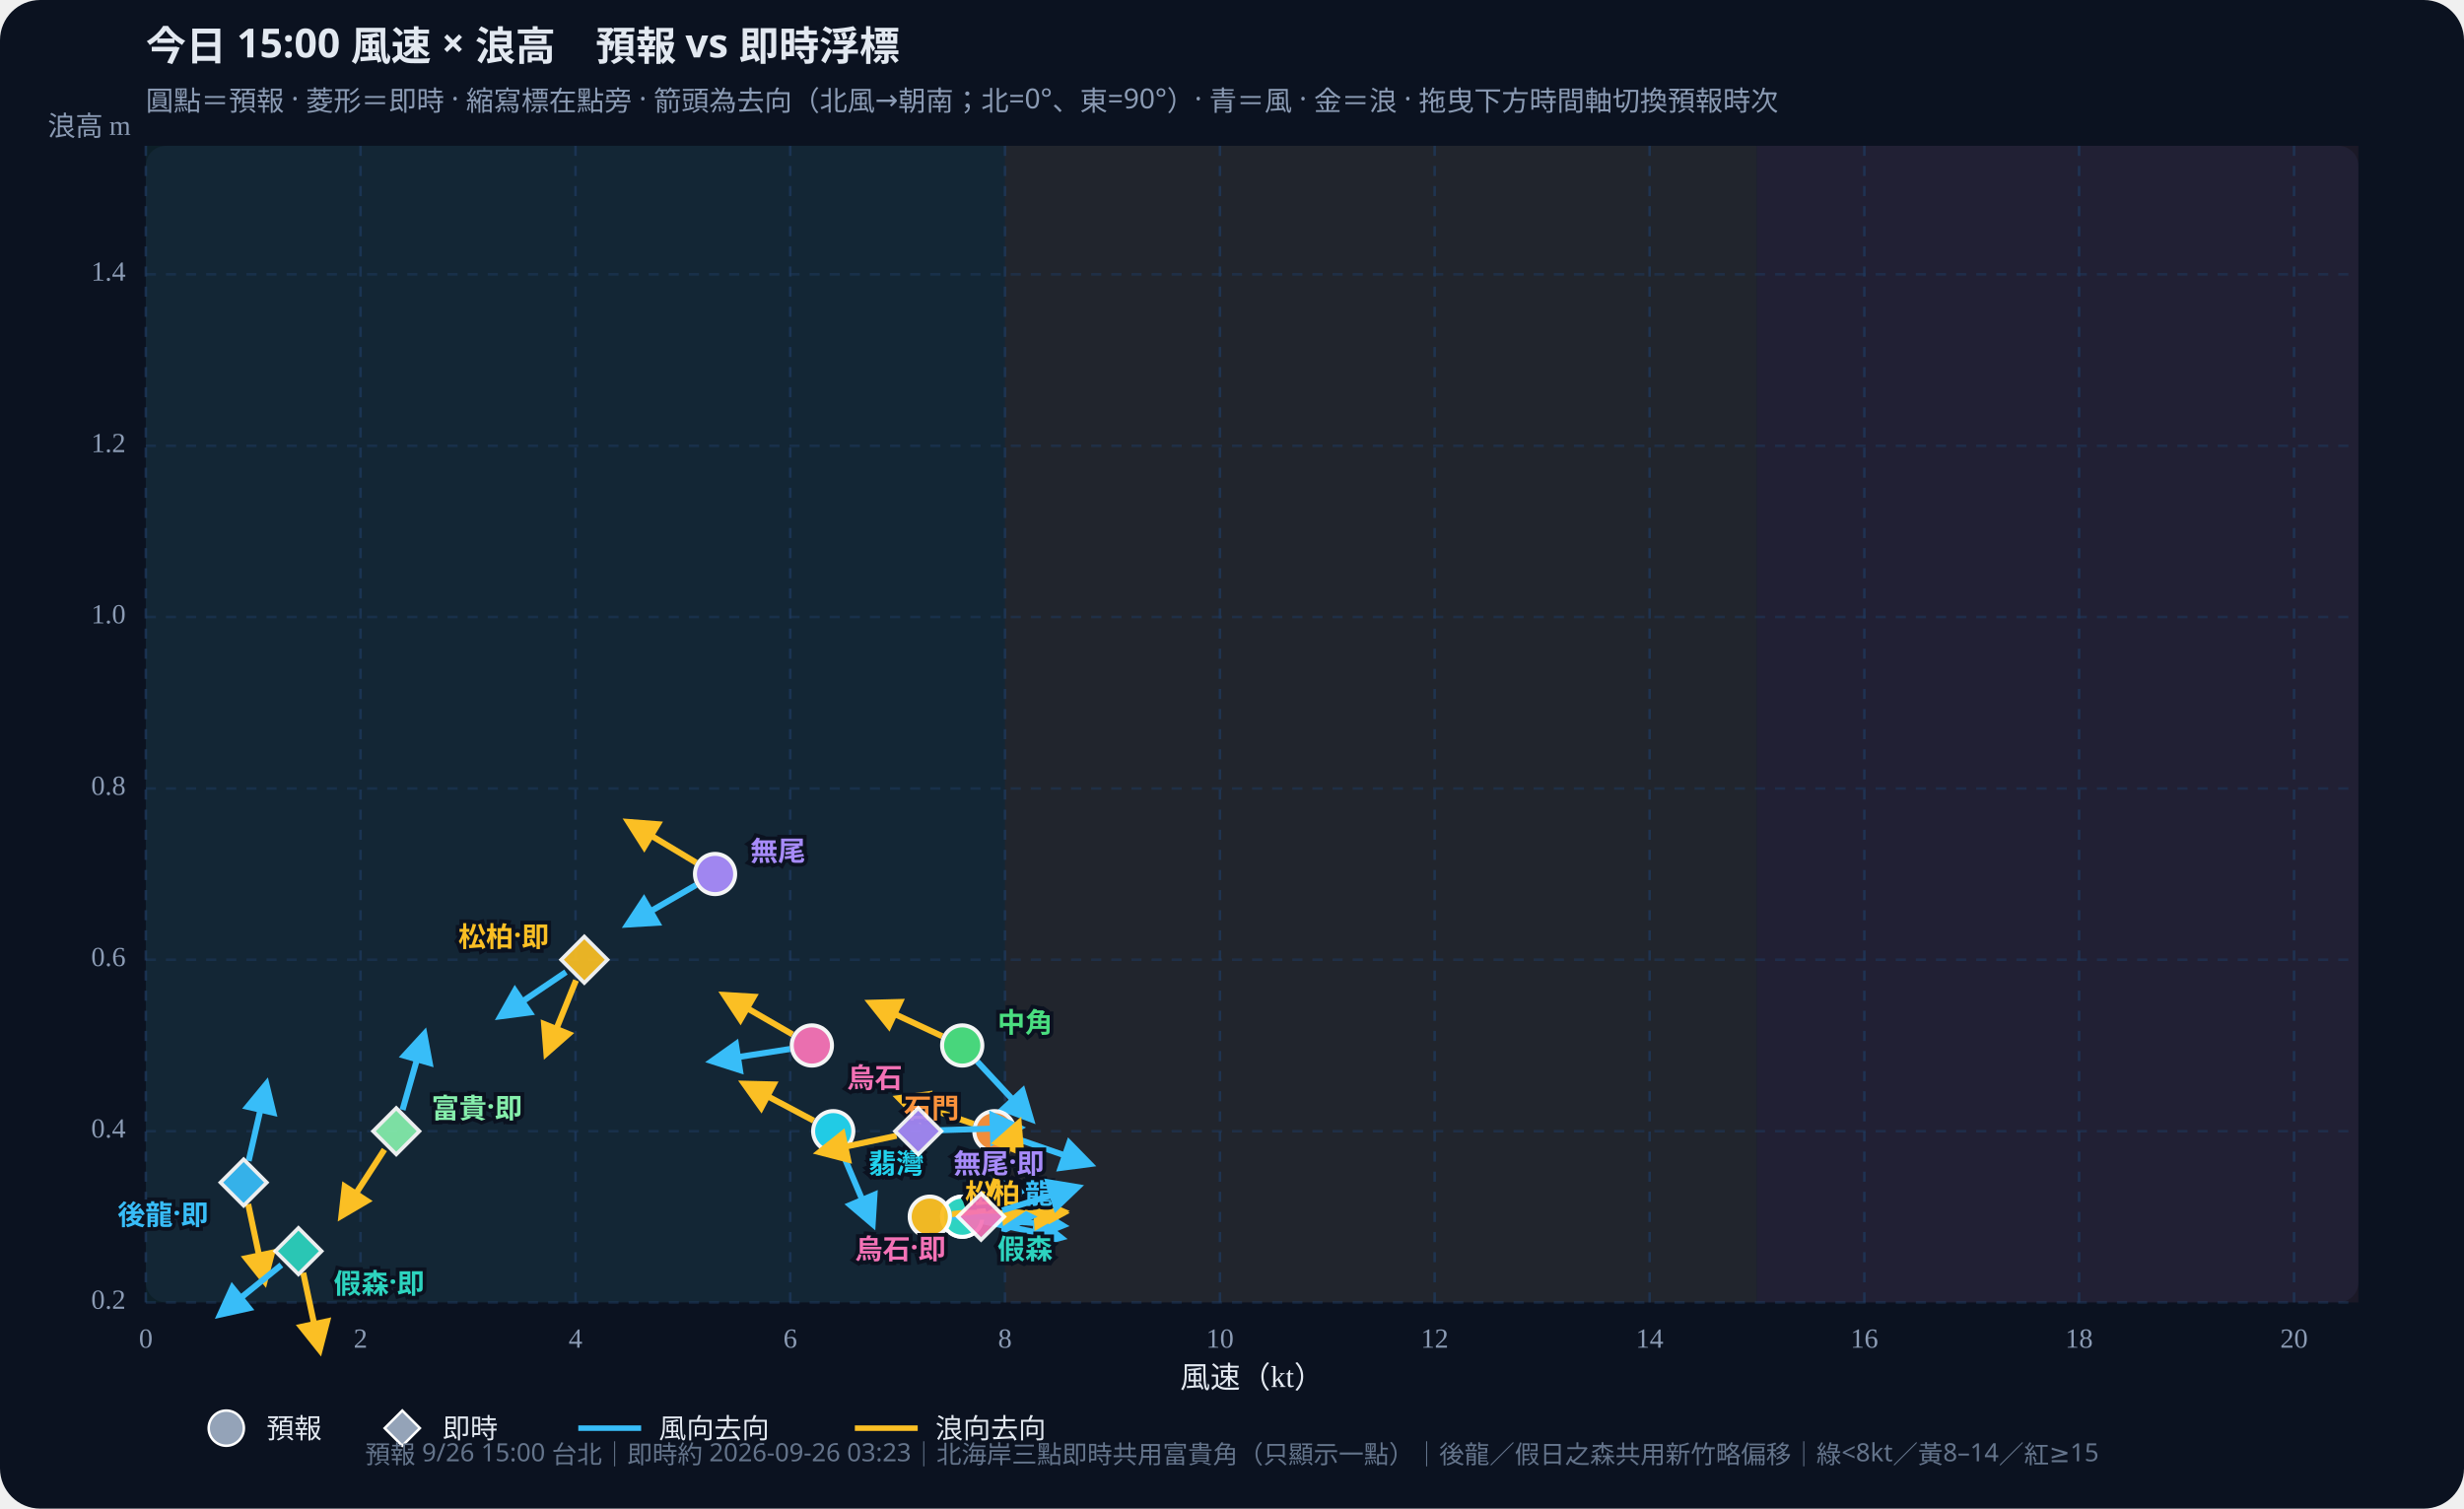
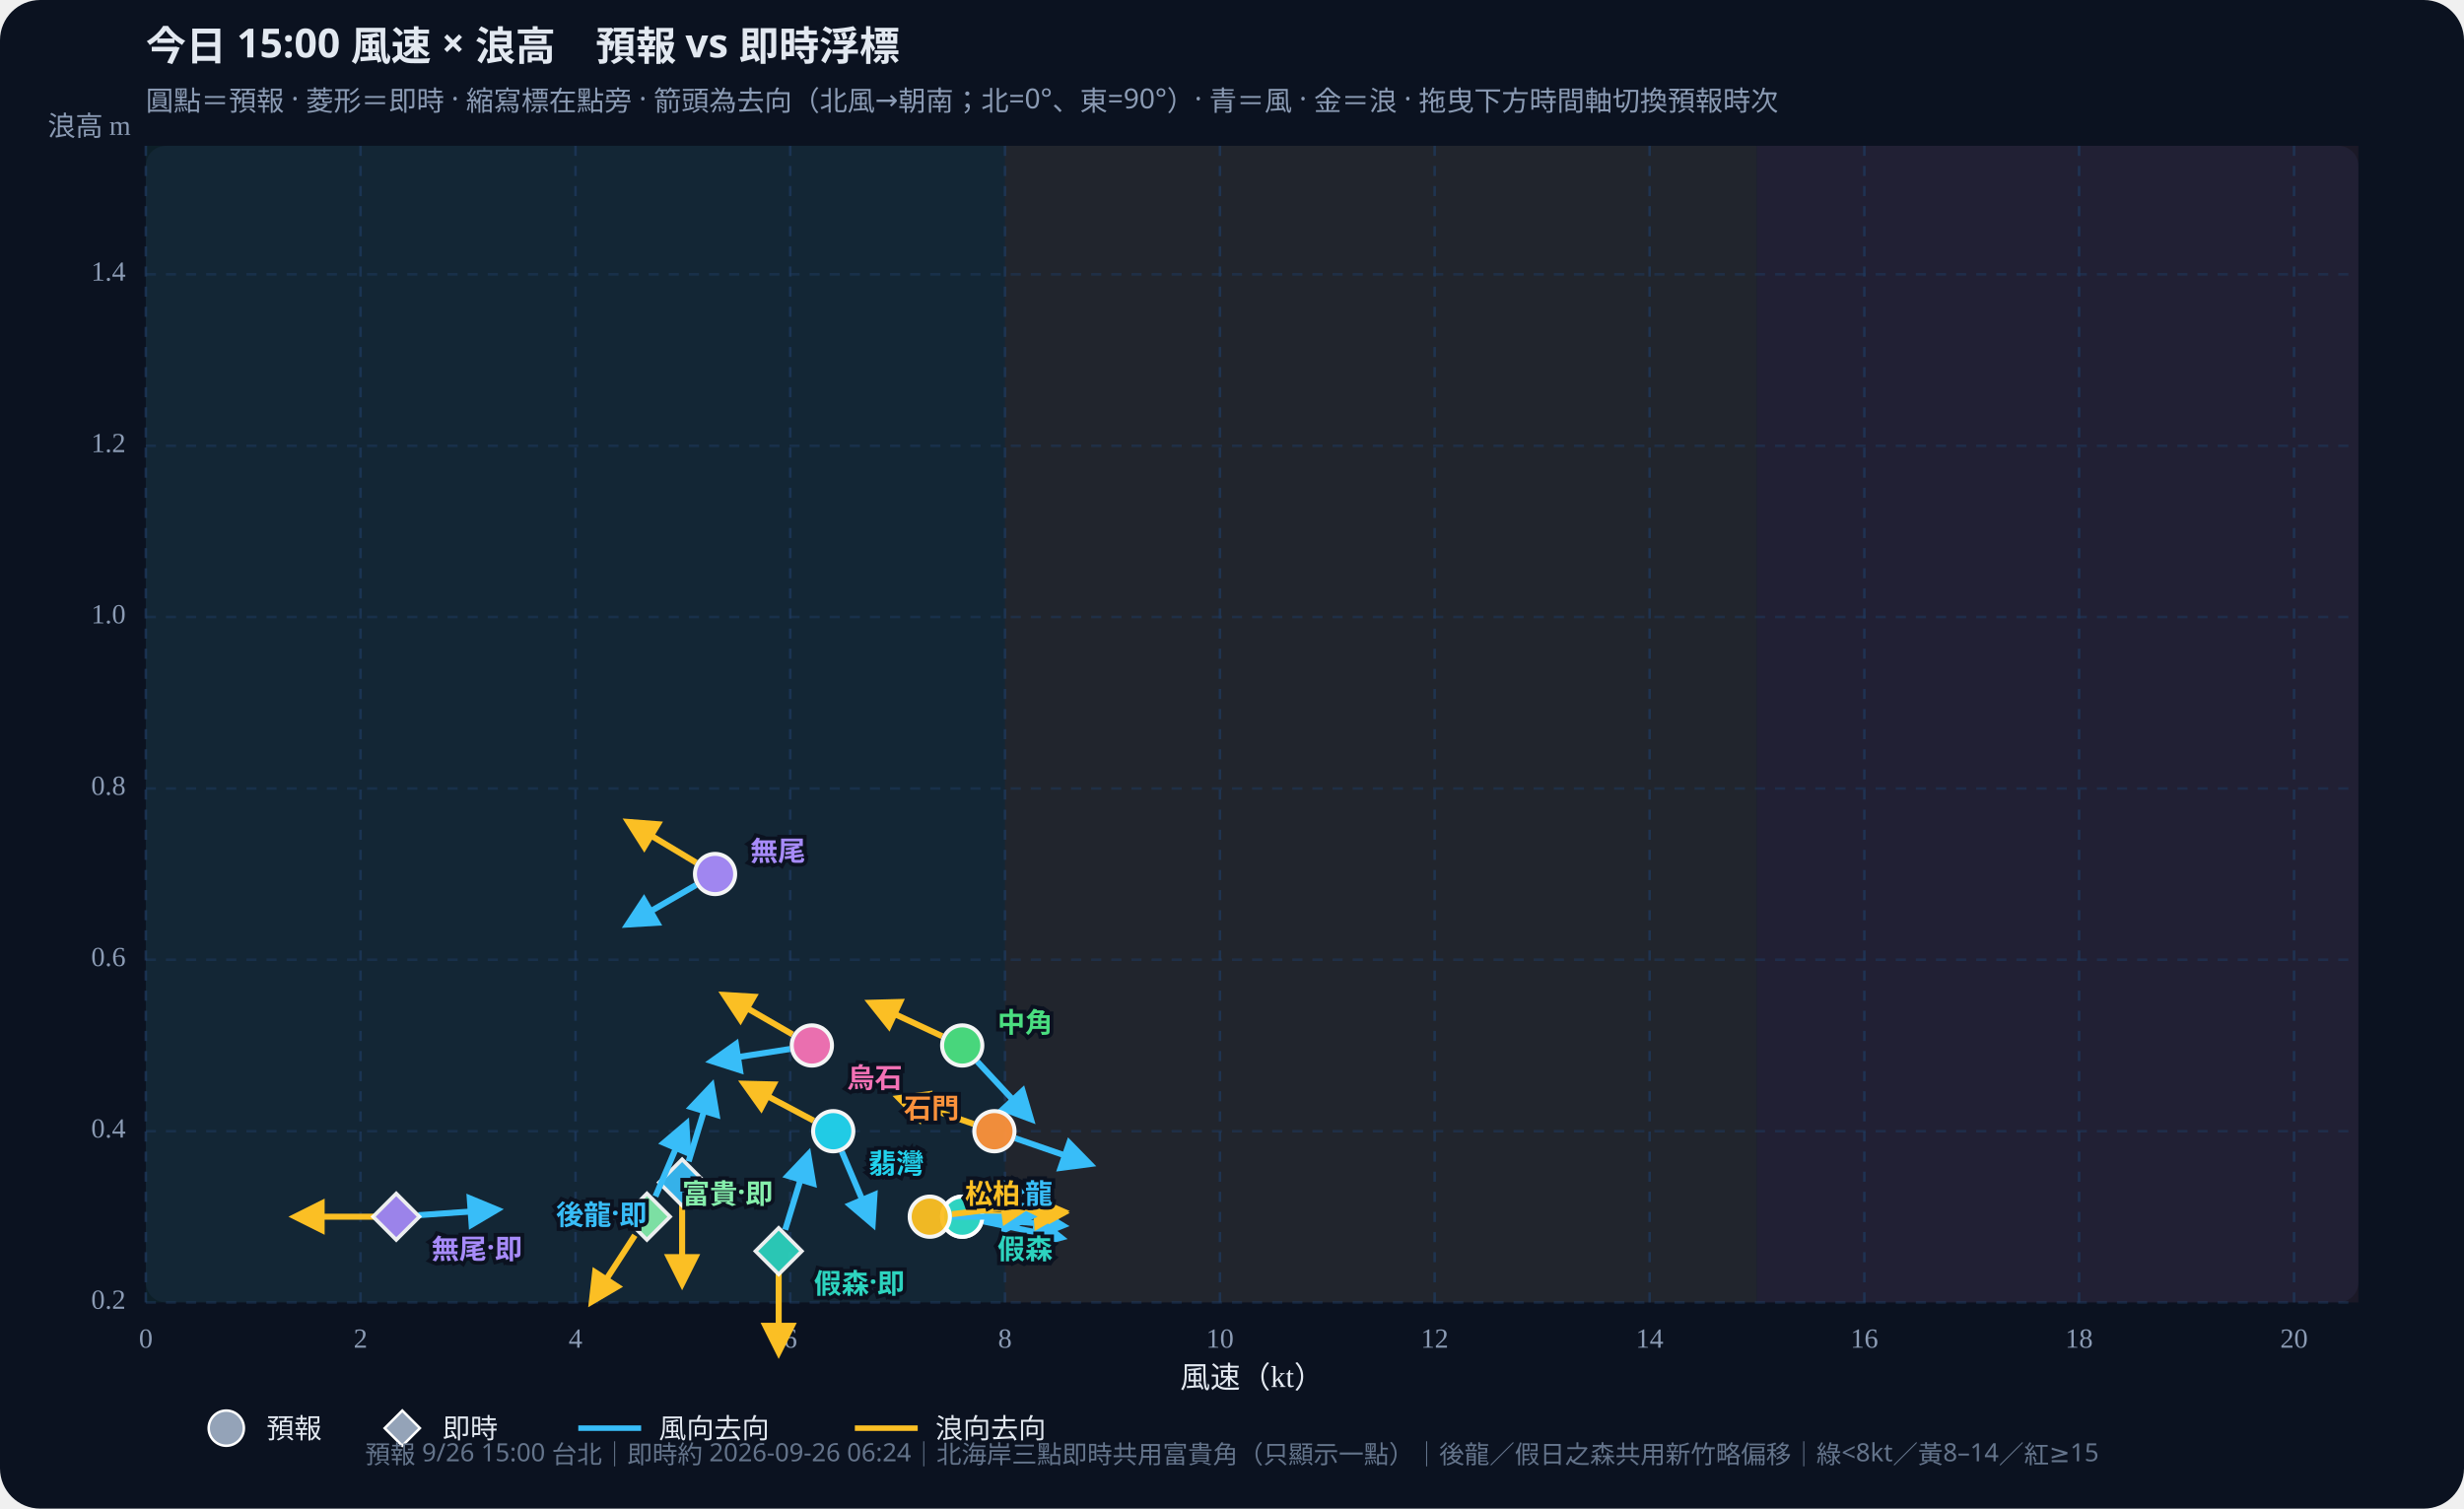
<svg xmlns="http://www.w3.org/2000/svg" id="wws-svg" viewBox="0 0 980 600" role="img" aria-label="風速與浪高散佈圖，可拖曳時間軸切換預報時次" style="width:100%;height:auto;display:block">
  <rect width="980" height="600" fill="#0b1220" rx="16" />
  <rect x="58" y="58" width="880" height="460" fill="#111a2e" rx="8" />
  <rect x="58.0" y="58" width="341.7" height="460" fill="#34d399" opacity="0.07" />
  <rect x="399.7" y="58" width="299.0" height="460" fill="#fbbf24" opacity="0.07" />
  <rect x="698.8" y="58" width="239.2" height="460" fill="#fb7185" opacity="0.07" />
  <defs>
    <marker id="arrow-38bdf8" viewBox="0 0 10 10" refX="8" refY="5" markerWidth="6" markerHeight="6" orient="auto-start-reverse">
      <path d="M0,0 L10,5 L0,10 z" fill="#38bdf8" />
    </marker>
    <marker id="arrow-fbbf24" viewBox="0 0 10 10" refX="8" refY="5" markerWidth="6" markerHeight="6" orient="auto-start-reverse">
      <path d="M0,0 L10,5 L0,10 z" fill="#fbbf24" />
    </marker>
  </defs>
  <text id="wws-title" x="58" y="24" fill="#e2e8f0" font-size="16" font-weight="700" font-family="Noto Sans TC,system-ui,sans-serif">今日 15:00 風速 × 浪高　預報 vs 即時浮標</text>
  <text x="58" y="44" fill="#8b9bb4" font-size="11" font-family="Noto Sans TC,system-ui,sans-serif">圓點＝預報 · 菱形＝即時 · 縮寫標在點旁 · 箭頭為去向（北風→朝南；北=0°、東=90°）· 青＝風 · 金＝浪 · 拖曳下方時間軸切換預報時次</text>
  <line x1="58.0" y1="58" x2="58.0" y2="518" stroke="#1e3a5f" stroke-dasharray="4 4" opacity="0.7" />
  <text x="58.0" y="536" text-anchor="middle" fill="#8b9bb4" font-size="11">0</text>
  <line x1="143.4" y1="58" x2="143.4" y2="518" stroke="#1e3a5f" stroke-dasharray="4 4" opacity="0.7" />
  <text x="143.4" y="536" text-anchor="middle" fill="#8b9bb4" font-size="11">2</text>
  <line x1="228.9" y1="58" x2="228.9" y2="518" stroke="#1e3a5f" stroke-dasharray="4 4" opacity="0.7" />
  <text x="228.9" y="536" text-anchor="middle" fill="#8b9bb4" font-size="11">4</text>
  <line x1="314.3" y1="58" x2="314.3" y2="518" stroke="#1e3a5f" stroke-dasharray="4 4" opacity="0.7" />
  <text x="314.3" y="536" text-anchor="middle" fill="#8b9bb4" font-size="11">6</text>
  <line x1="399.7" y1="58" x2="399.7" y2="518" stroke="#1e3a5f" stroke-dasharray="4 4" opacity="0.7" />
  <text x="399.7" y="536" text-anchor="middle" fill="#8b9bb4" font-size="11">8</text>
  <line x1="485.2" y1="58" x2="485.2" y2="518" stroke="#1e3a5f" stroke-dasharray="4 4" opacity="0.7" />
  <text x="485.2" y="536" text-anchor="middle" fill="#8b9bb4" font-size="11">10</text>
  <line x1="570.6" y1="58" x2="570.6" y2="518" stroke="#1e3a5f" stroke-dasharray="4 4" opacity="0.7" />
  <text x="570.6" y="536" text-anchor="middle" fill="#8b9bb4" font-size="11">12</text>
  <line x1="656.1" y1="58" x2="656.1" y2="518" stroke="#1e3a5f" stroke-dasharray="4 4" opacity="0.7" />
  <text x="656.1" y="536" text-anchor="middle" fill="#8b9bb4" font-size="11">14</text>
  <line x1="741.5" y1="58" x2="741.5" y2="518" stroke="#1e3a5f" stroke-dasharray="4 4" opacity="0.7" />
  <text x="741.5" y="536" text-anchor="middle" fill="#8b9bb4" font-size="11">16</text>
  <line x1="826.9" y1="58" x2="826.9" y2="518" stroke="#1e3a5f" stroke-dasharray="4 4" opacity="0.7" />
  <text x="826.9" y="536" text-anchor="middle" fill="#8b9bb4" font-size="11">18</text>
  <line x1="912.4" y1="58" x2="912.4" y2="518" stroke="#1e3a5f" stroke-dasharray="4 4" opacity="0.7" />
  <text x="912.4" y="536" text-anchor="middle" fill="#8b9bb4" font-size="11">20</text>
  <line x1="58" y1="518.0" x2="938" y2="518.0" stroke="#1e3a5f" stroke-dasharray="4 4" opacity="0.5" />
  <text x="50" y="518.0" text-anchor="end" dominant-baseline="middle" fill="#8b9bb4" font-size="11">0.2</text>
  <line x1="58" y1="449.9" x2="938" y2="449.9" stroke="#1e3a5f" stroke-dasharray="4 4" opacity="0.5" />
  <text x="50" y="449.9" text-anchor="end" dominant-baseline="middle" fill="#8b9bb4" font-size="11">0.4</text>
  <line x1="58" y1="381.7" x2="938" y2="381.7" stroke="#1e3a5f" stroke-dasharray="4 4" opacity="0.5" />
  <text x="50" y="381.7" text-anchor="end" dominant-baseline="middle" fill="#8b9bb4" font-size="11">0.6</text>
  <line x1="58" y1="313.6" x2="938" y2="313.6" stroke="#1e3a5f" stroke-dasharray="4 4" opacity="0.5" />
  <text x="50" y="313.6" text-anchor="end" dominant-baseline="middle" fill="#8b9bb4" font-size="11">0.8</text>
  <line x1="58" y1="245.4" x2="938" y2="245.4" stroke="#1e3a5f" stroke-dasharray="4 4" opacity="0.5" />
  <text x="50" y="245.4" text-anchor="end" dominant-baseline="middle" fill="#8b9bb4" font-size="11">1.0</text>
  <line x1="58" y1="177.3" x2="938" y2="177.3" stroke="#1e3a5f" stroke-dasharray="4 4" opacity="0.5" />
  <text x="50" y="177.3" text-anchor="end" dominant-baseline="middle" fill="#8b9bb4" font-size="11">1.2</text>
  <line x1="58" y1="109.1" x2="938" y2="109.1" stroke="#1e3a5f" stroke-dasharray="4 4" opacity="0.5" />
  <text x="50" y="109.1" text-anchor="end" dominant-baseline="middle" fill="#8b9bb4" font-size="11">1.4</text>
  <text x="498" y="552" text-anchor="middle" fill="#e2e8f0" font-size="12">風速（kt）</text>
  <text x="52" y="54" text-anchor="end" fill="#8b9bb4" font-size="11">浪高 m</text>
  <g id="wws-forecast-layer">
    <line x1="391.4" y1="484.7" x2="422.5" y2="487.4" stroke="#38bdf8" stroke-width="2.4" marker-end="url(#arrow-38bdf8)" />
    <line x1="391.5" y1="483.6" x2="422.6" y2="482.5" stroke="#fbbf24" stroke-width="2.4" marker-end="url(#arrow-fbbf24)" />
    <circle cx="382.7" cy="483.9" r="8.0" fill="#38bdf8" stroke="#fff" stroke-width="1.6" opacity="0.95" />
    <line x1="391.3" y1="485.8" x2="421.8" y2="492.2" stroke="#38bdf8" stroke-width="2.4" marker-end="url(#arrow-38bdf8)" />
    <line x1="391.4" y1="483.5" x2="422.6" y2="481.8" stroke="#fbbf24" stroke-width="2.4" marker-end="url(#arrow-fbbf24)" />
    <circle cx="382.7" cy="483.9" r="8.0" fill="#2dd4bf" stroke="#fff" stroke-width="1.6" opacity="0.95" />
    <line x1="378.6" y1="483.9" x2="409.8" y2="483.9" stroke="#38bdf8" stroke-width="2.4" marker-end="url(#arrow-38bdf8)" />
    <line x1="378.6" y1="482.9" x2="409.5" y2="479.1" stroke="#fbbf24" stroke-width="2.4" marker-end="url(#arrow-fbbf24)" />
    <circle cx="369.8" cy="483.9" r="8.0" fill="#fbbf24" stroke="#fff" stroke-width="1.6" opacity="0.95" />
    <line x1="388.7" y1="422.2" x2="409.9" y2="445.0" stroke="#38bdf8" stroke-width="2.4" marker-end="url(#arrow-38bdf8)" />
    <line x1="374.7" y1="412.1" x2="346.4" y2="398.9" stroke="#fbbf24" stroke-width="2.4" marker-end="url(#arrow-fbbf24)" />
    <circle cx="382.7" cy="415.8" r="8.0" fill="#4ade80" stroke="#fff" stroke-width="1.6" opacity="0.95" />
    <line x1="334.8" y1="458.0" x2="347.0" y2="486.7" stroke="#38bdf8" stroke-width="2.4" marker-end="url(#arrow-38bdf8)" />
    <line x1="323.6" y1="445.7" x2="296.1" y2="431.1" stroke="#fbbf24" stroke-width="2.4" marker-end="url(#arrow-fbbf24)" />
    <circle cx="331.4" cy="449.9" r="8.0" fill="#22d3ee" stroke="#fff" stroke-width="1.6" opacity="0.95" />
    <line x1="403.8" y1="452.7" x2="433.3" y2="462.9" stroke="#38bdf8" stroke-width="2.4" marker-end="url(#arrow-38bdf8)" />
    <line x1="387.2" y1="447.0" x2="357.7" y2="436.8" stroke="#fbbf24" stroke-width="2.4" marker-end="url(#arrow-fbbf24)" />
    <circle cx="395.5" cy="449.9" r="8.0" fill="#fb923c" stroke="#fff" stroke-width="1.6" opacity="0.95" />
    <line x1="276.8" y1="352.0" x2="249.8" y2="367.6" stroke="#38bdf8" stroke-width="2.4" marker-end="url(#arrow-38bdf8)" />
    <line x1="276.9" y1="343.1" x2="250.1" y2="327.0" stroke="#fbbf24" stroke-width="2.4" marker-end="url(#arrow-fbbf24)" />
    <circle cx="284.4" cy="347.6" r="8.0" fill="#a78bfa" stroke="#fff" stroke-width="1.6" opacity="0.95" />
    <line x1="314.2" y1="417.2" x2="283.3" y2="422.0" stroke="#38bdf8" stroke-width="2.4" marker-end="url(#arrow-38bdf8)" />
    <line x1="315.2" y1="411.4" x2="288.2" y2="395.8" stroke="#fbbf24" stroke-width="2.4" marker-end="url(#arrow-fbbf24)" />
    <circle cx="322.9" cy="415.8" r="8.0" fill="#f472b6" stroke="#fff" stroke-width="1.6" opacity="0.95" />
    <text x="396.7" y="473.9" text-anchor="start" dominant-baseline="central" fill="#38bdf8" font-size="11" font-weight="700" font-family="Noto Sans TC,system-ui,sans-serif" stroke="#0b1220" stroke-width="3" paint-order="stroke">後龍</text>
    <text x="396.7" y="495.9" text-anchor="start" dominant-baseline="central" fill="#2dd4bf" font-size="11" font-weight="700" font-family="Noto Sans TC,system-ui,sans-serif" stroke="#0b1220" stroke-width="3" paint-order="stroke">假森</text>
    <text x="383.8" y="473.9" text-anchor="start" dominant-baseline="central" fill="#fbbf24" font-size="11" font-weight="700" font-family="Noto Sans TC,system-ui,sans-serif" stroke="#0b1220" stroke-width="3" paint-order="stroke">松柏</text>
    <text x="396.7" y="405.8" text-anchor="start" dominant-baseline="central" fill="#4ade80" font-size="11" font-weight="700" font-family="Noto Sans TC,system-ui,sans-serif" stroke="#0b1220" stroke-width="3" paint-order="stroke">中角</text>
    <text x="345.4" y="461.9" text-anchor="start" dominant-baseline="central" fill="#22d3ee" font-size="11" font-weight="700" font-family="Noto Sans TC,system-ui,sans-serif" stroke="#0b1220" stroke-width="3" paint-order="stroke">翡灣</text>
    <text x="381.5" y="439.9" text-anchor="end" dominant-baseline="central" fill="#fb923c" font-size="11" font-weight="700" font-family="Noto Sans TC,system-ui,sans-serif" stroke="#0b1220" stroke-width="3" paint-order="stroke">石門</text>
    <text x="298.4" y="337.6" text-anchor="start" dominant-baseline="central" fill="#a78bfa" font-size="11" font-weight="700" font-family="Noto Sans TC,system-ui,sans-serif" stroke="#0b1220" stroke-width="3" paint-order="stroke">無尾</text>
    <text x="336.9" y="427.8" text-anchor="start" dominant-baseline="central" fill="#f472b6" font-size="11" font-weight="700" font-family="Noto Sans TC,system-ui,sans-serif" stroke="#0b1220" stroke-width="3" paint-order="stroke">烏石</text>
  </g>
  <g id="wws-live-layer">
-     <line x1="98.9" y1="461.7" x2="105.9" y2="431.3" stroke="#38bdf8" stroke-width="2.4" marker-end="url(#arrow-38bdf8)" />
-     <line x1="98.7" y1="478.9" x2="105.2" y2="509.4" stroke="#fbbf24" stroke-width="2.4" marker-end="url(#arrow-fbbf24)" />
-     <polygon points="96.9,461.1 106.1,470.3 96.9,479.5 87.7,470.3" fill="#38bdf8" stroke="#fff" stroke-width="1.5" opacity="0.92" />
-     <line x1="111.9" y1="503.1" x2="87.7" y2="522.7" stroke="#38bdf8" stroke-width="2.4" marker-end="url(#arrow-38bdf8)" />
-     <line x1="120.6" y1="506.2" x2="127.1" y2="536.7" stroke="#fbbf24" stroke-width="2.4" marker-end="url(#arrow-fbbf24)" />
-     <polygon points="118.7,488.4 127.9,497.6 118.7,506.8 109.5,497.6" fill="#2dd4bf" stroke="#fff" stroke-width="1.5" opacity="0.92" />
-     <line x1="225.1" y1="386.6" x2="199.2" y2="404.1" stroke="#38bdf8" stroke-width="2.4" marker-end="url(#arrow-38bdf8)" />
-     <line x1="229.1" y1="389.9" x2="217.4" y2="418.8" stroke="#fbbf24" stroke-width="2.4" marker-end="url(#arrow-fbbf24)" />
-     <polygon points="232.4,372.5 241.6,381.7 232.4,390.9 223.2,381.7" fill="#fbbf24" stroke="#fff" stroke-width="1.5" opacity="0.92" />
-     <line x1="160.1" y1="441.4" x2="168.7" y2="411.4" stroke="#38bdf8" stroke-width="2.4" marker-end="url(#arrow-38bdf8)" />
-     <line x1="152.9" y1="457.2" x2="135.9" y2="483.4" stroke="#fbbf24" stroke-width="2.4" marker-end="url(#arrow-fbbf24)" />
-     <polygon points="157.6,440.7 166.8,449.9 157.6,459.1 148.4,449.9" fill="#86efac" stroke="#fff" stroke-width="1.5" opacity="0.92" />
-     <line x1="374.0" y1="449.5" x2="405.2" y2="448.5" stroke="#38bdf8" stroke-width="2.4" marker-end="url(#arrow-38bdf8)" />
-     <line x1="356.6" y1="451.7" x2="326.1" y2="458.2" stroke="#fbbf24" stroke-width="2.4" marker-end="url(#arrow-fbbf24)" />
-     <polygon points="365.2,440.7 374.4,449.9 365.2,459.1 356.0,449.9" fill="#a78bfa" stroke="#fff" stroke-width="1.5" opacity="0.92" />
-     <line x1="398.6" y1="481.4" x2="428.4" y2="472.2" stroke="#38bdf8" stroke-width="2.4" marker-end="url(#arrow-38bdf8)" />
-     <line x1="393.4" y1="475.8" x2="405.1" y2="446.8" stroke="#fbbf24" stroke-width="2.4" marker-end="url(#arrow-fbbf24)" />
-     <polygon points="390.2,474.7 399.4,483.9 390.2,493.1 381.0,483.9" fill="#f472b6" stroke="#fff" stroke-width="1.5" opacity="0.92" />
-     <text x="82.9" y="482.3" text-anchor="end" dominant-baseline="central" fill="#38bdf8" font-size="11" font-weight="700" font-family="Noto Sans TC,system-ui,sans-serif" stroke="#0b1220" stroke-width="3" paint-order="stroke">後龍·即</text>
-     <text x="132.7" y="509.6" text-anchor="start" dominant-baseline="central" fill="#2dd4bf" font-size="11" font-weight="700" font-family="Noto Sans TC,system-ui,sans-serif" stroke="#0b1220" stroke-width="3" paint-order="stroke">假森·即</text>
-     <text x="218.4" y="371.7" text-anchor="end" dominant-baseline="central" fill="#fbbf24" font-size="11" font-weight="700" font-family="Noto Sans TC,system-ui,sans-serif" stroke="#0b1220" stroke-width="3" paint-order="stroke">松柏·即</text>
-     <text x="171.6" y="439.9" text-anchor="start" dominant-baseline="central" fill="#86efac" font-size="11" font-weight="700" font-family="Noto Sans TC,system-ui,sans-serif" stroke="#0b1220" stroke-width="3" paint-order="stroke">富貴·即</text>
-     <text x="379.2" y="461.9" text-anchor="start" dominant-baseline="central" fill="#a78bfa" font-size="11" font-weight="700" font-family="Noto Sans TC,system-ui,sans-serif" stroke="#0b1220" stroke-width="3" paint-order="stroke">無尾·即</text>
-     <text x="376.2" y="495.9" text-anchor="end" dominant-baseline="central" fill="#f472b6" font-size="11" font-weight="700" font-family="Noto Sans TC,system-ui,sans-serif" stroke="#0b1220" stroke-width="3" paint-order="stroke">烏石·即</text>
+     <line x1="273.9" y1="461.9" x2="283.0" y2="432.0" stroke="#38bdf8" stroke-width="2.4" marker-end="url(#arrow-38bdf8)" />
+     <line x1="271.3" y1="479.1" x2="271.3" y2="510.3" stroke="#fbbf24" stroke-width="2.4" marker-end="url(#arrow-fbbf24)" />
+     <polygon points="271.3,461.1 280.5,470.3 271.3,479.5 262.1,470.3" fill="#38bdf8" stroke="#fff" stroke-width="1.5" opacity="0.92" />
+     <line x1="312.3" y1="489.1" x2="321.4" y2="459.3" stroke="#38bdf8" stroke-width="2.4" marker-end="url(#arrow-38bdf8)" />
+     <line x1="309.7" y1="506.4" x2="309.7" y2="537.6" stroke="#fbbf24" stroke-width="2.4" marker-end="url(#arrow-fbbf24)" />
+     <polygon points="309.7,488.4 318.9,497.6 309.7,506.8 300.5,497.6" fill="#2dd4bf" stroke="#fff" stroke-width="1.5" opacity="0.92" />
+     <line x1="260.7" y1="475.8" x2="272.9" y2="447.1" stroke="#38bdf8" stroke-width="2.4" marker-end="url(#arrow-38bdf8)" />
+     <line x1="252.5" y1="491.3" x2="235.5" y2="517.5" stroke="#fbbf24" stroke-width="2.4" marker-end="url(#arrow-fbbf24)" />
+     <polygon points="257.3,474.7 266.5,483.9 257.3,493.1 248.1,483.9" fill="#86efac" stroke="#fff" stroke-width="1.5" opacity="0.92" />
+     <line x1="166.4" y1="483.3" x2="197.5" y2="481.1" stroke="#38bdf8" stroke-width="2.4" marker-end="url(#arrow-38bdf8)" />
+     <line x1="148.8" y1="483.9" x2="117.6" y2="483.9" stroke="#fbbf24" stroke-width="2.4" marker-end="url(#arrow-fbbf24)" />
+     <polygon points="157.6,474.7 166.8,483.9 157.6,493.1 148.4,483.9" fill="#a78bfa" stroke="#fff" stroke-width="1.5" opacity="0.92" />
+     <text x="257.3" y="482.3" text-anchor="end" dominant-baseline="central" fill="#38bdf8" font-size="11" font-weight="700" font-family="Noto Sans TC,system-ui,sans-serif" stroke="#0b1220" stroke-width="3" paint-order="stroke">後龍·即</text>
+     <text x="323.7" y="509.6" text-anchor="start" dominant-baseline="central" fill="#2dd4bf" font-size="11" font-weight="700" font-family="Noto Sans TC,system-ui,sans-serif" stroke="#0b1220" stroke-width="3" paint-order="stroke">假森·即</text>
+     <text x="271.3" y="473.9" text-anchor="start" dominant-baseline="central" fill="#86efac" font-size="11" font-weight="700" font-family="Noto Sans TC,system-ui,sans-serif" stroke="#0b1220" stroke-width="3" paint-order="stroke">富貴·即</text>
+     <text x="171.6" y="495.9" text-anchor="start" dominant-baseline="central" fill="#a78bfa" font-size="11" font-weight="700" font-family="Noto Sans TC,system-ui,sans-serif" stroke="#0b1220" stroke-width="3" paint-order="stroke">無尾·即</text>
  </g>
  <circle cx="90" cy="568" r="7" fill="#94a3b8" stroke="#fff" />
  <text x="106" y="572" fill="#e2e8f0" font-size="11" font-family="Noto Sans TC,system-ui,sans-serif">預報</text>
  <polygon points="160,561 167,568 160,575 153,568" fill="#94a3b8" stroke="#fff" />
  <text x="176" y="572" fill="#e2e8f0" font-size="11" font-family="Noto Sans TC,system-ui,sans-serif">即時</text>
  <line x1="230" y1="568" x2="255" y2="568" stroke="#38bdf8" stroke-width="2.2" />
  <text x="262" y="572" fill="#e2e8f0" font-size="11" font-family="Noto Sans TC,system-ui,sans-serif">風向去向</text>
  <line x1="340" y1="568" x2="365" y2="568" stroke="#fbbf24" stroke-width="2.2" />
  <text x="372" y="572" fill="#e2e8f0" font-size="11" font-family="Noto Sans TC,system-ui,sans-serif">浪向去向</text>
-   <text id="wws-foot" x="490" y="582" text-anchor="middle" fill="#64748b" font-size="10" font-family="Noto Sans TC,system-ui,sans-serif">預報 9/26 15:00 台北｜即時約 2026-09-26 03:23｜北海岸三點即時共用富貴角（只顯示一點）｜後龍／假日之森共用新竹略偏移｜綠&lt;8kt／黃8–14／紅≥15</text>
+   <text id="wws-foot" x="490" y="582" text-anchor="middle" fill="#64748b" font-size="10" font-family="Noto Sans TC,system-ui,sans-serif">預報 9/26 15:00 台北｜即時約 2026-09-26 06:24｜北海岸三點即時共用富貴角（只顯示一點）｜後龍／假日之森共用新竹略偏移｜綠&lt;8kt／黃8–14／紅≥15</text>
</svg>
